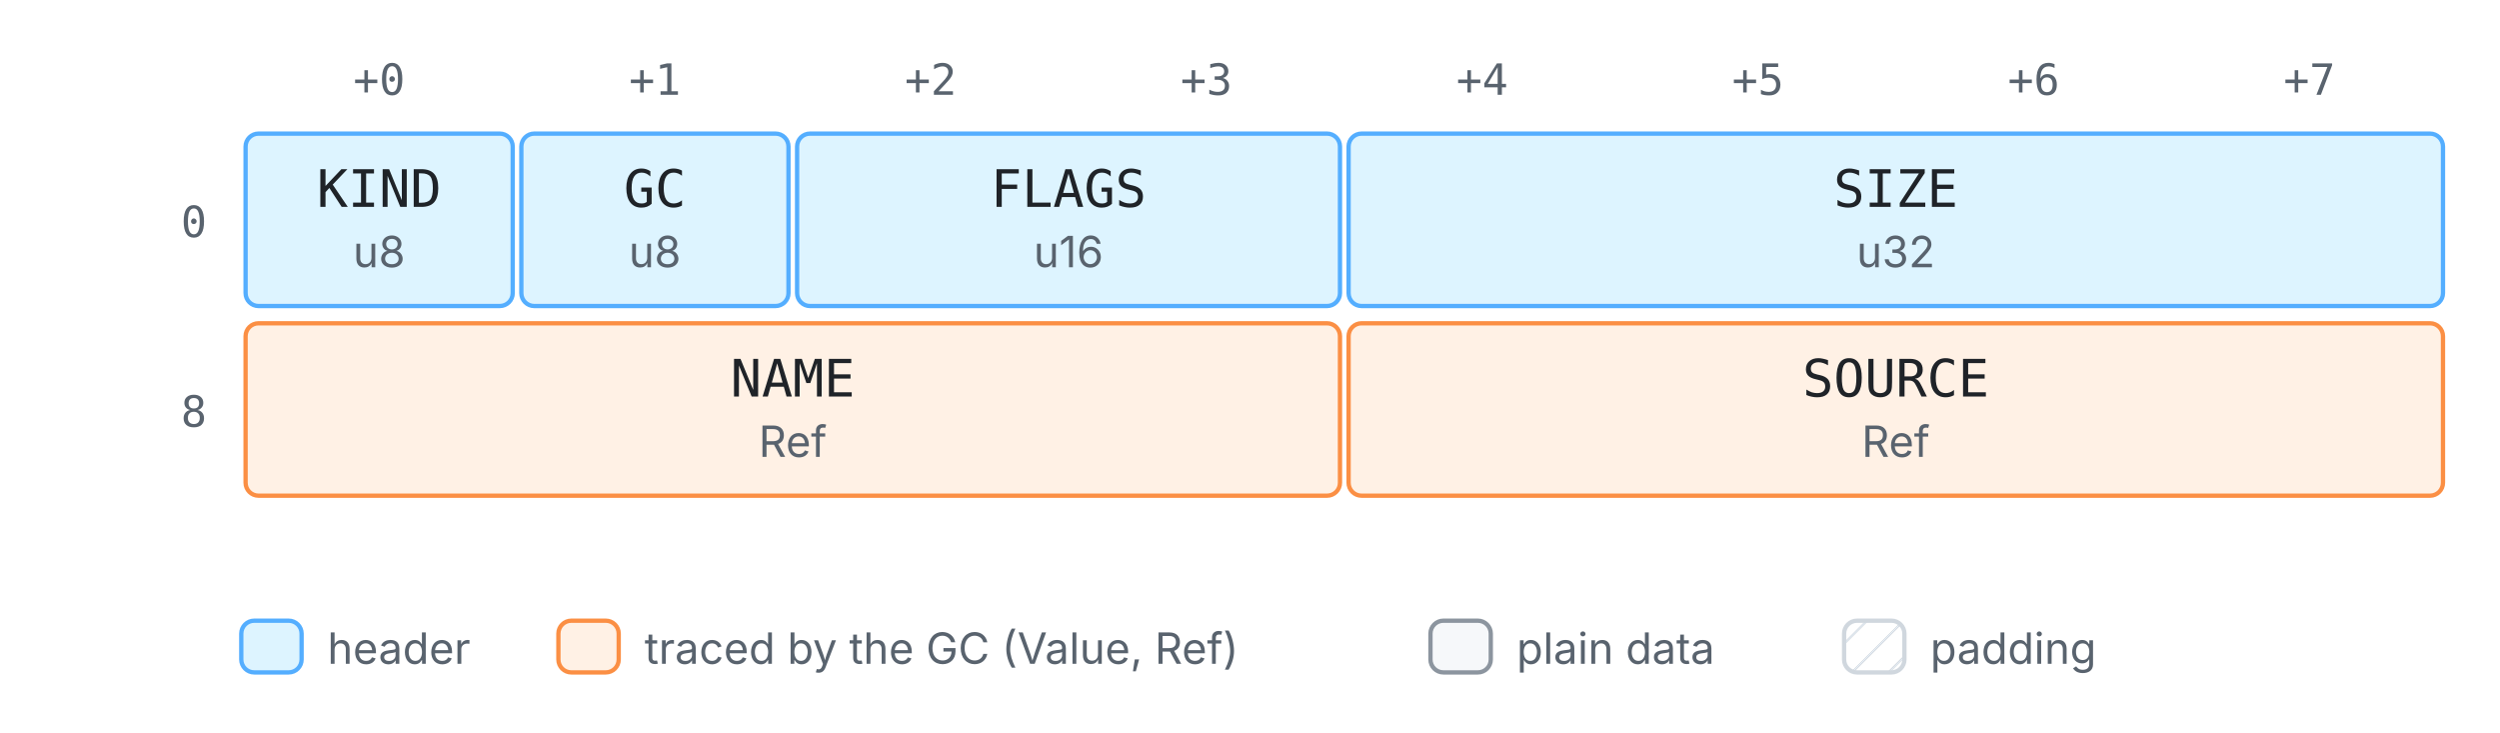
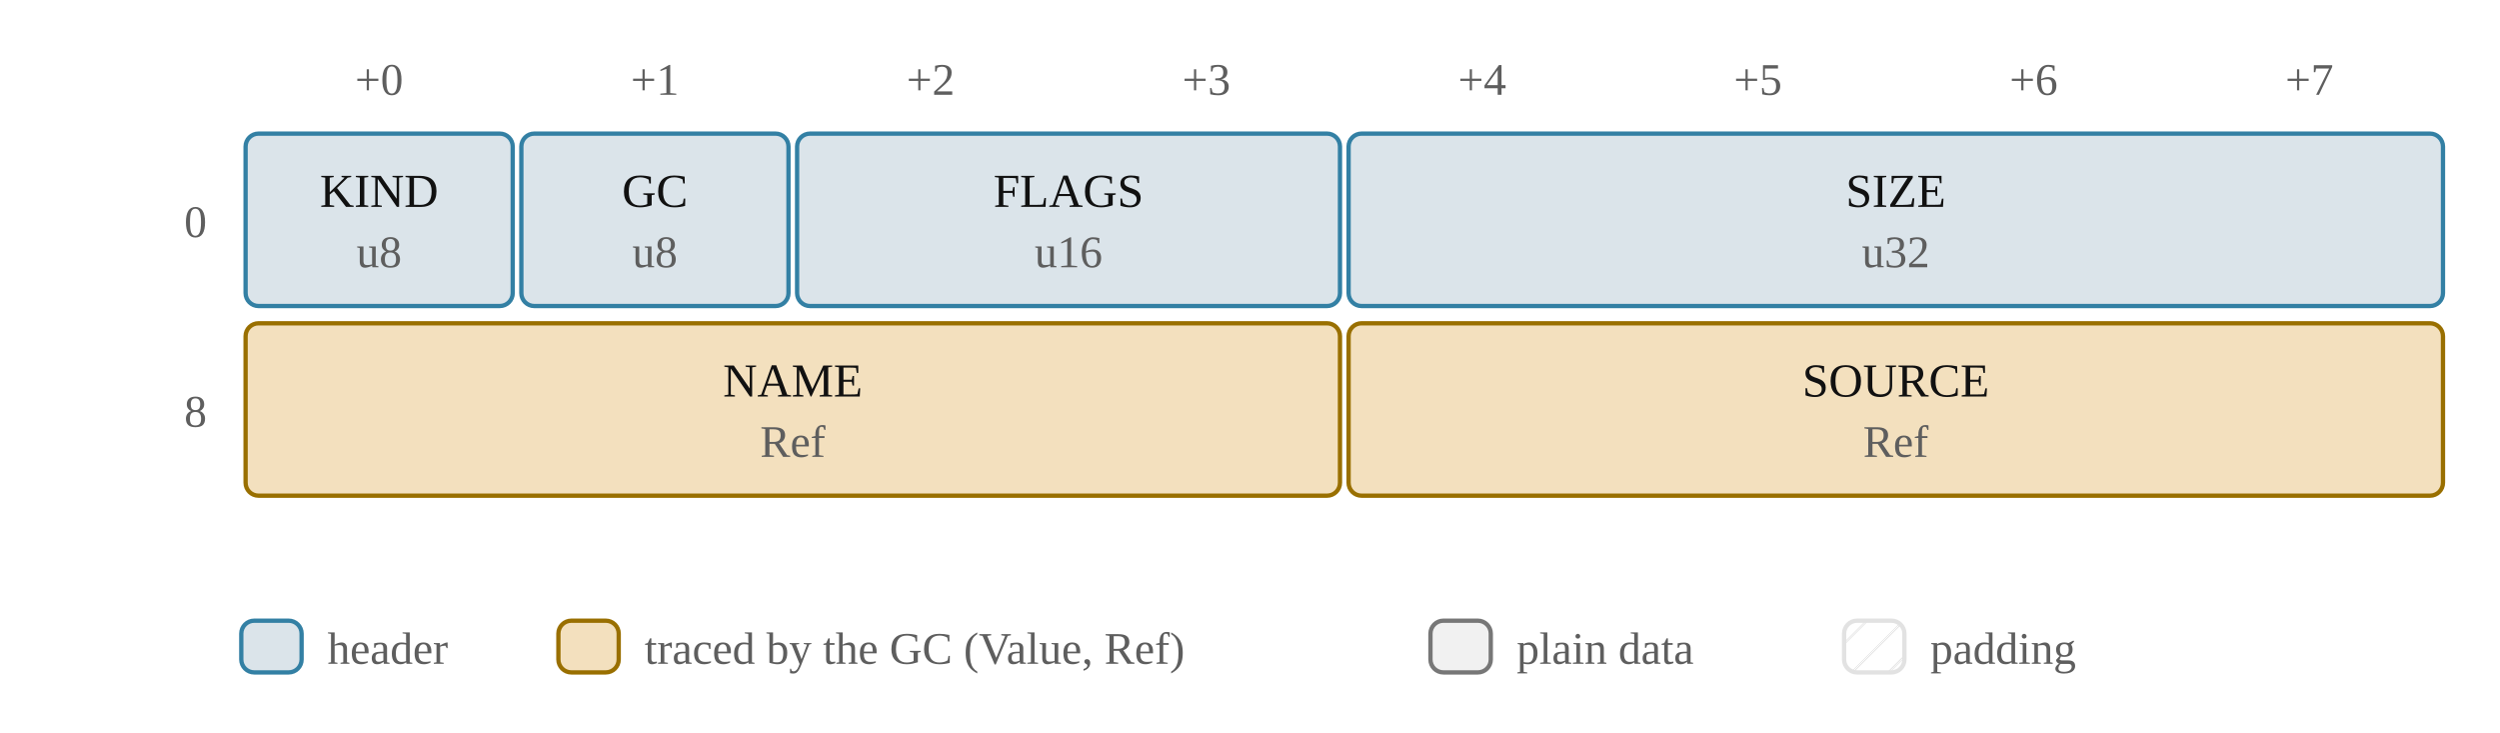
- <svg xmlns="http://www.w3.org/2000/svg" viewBox="0 0 580 170" width="580" height="170" role="img" aria-label="Layout of the Script cell">
+ <svg xmlns="http://www.w3.org/2000/svg" class="dg-cell-Script" viewBox="0 0 580 170" width="580" height="170" role="img" aria-label="Layout of the Script cell">
  <style>
-   text { font-family: ui-sans-serif, system-ui, -apple-system, "Segoe UI", sans-serif; font-size: 12px; fill: #1f2328; }
-   .mono { font-family: ui-monospace, "SF Mono", Menlo, Consolas, monospace; }
-   .small { font-size: 10px; fill: #59636e; }
-   .label { font-weight: 600; }
-   .box { fill: #f6f8fa; stroke: #8c959f; }
-   .hdr { fill: #ddf4ff; stroke: #54aeff; }
-   .traced { fill: #fff1e5; stroke: #fb8f44; }
-   .tag { fill: #fbefff; stroke: #c297ff; }
-   .pad { fill: url(#hatch); stroke: #d0d7de; }
-   .tail { fill: #f6f8fa; stroke: #8c959f; stroke-dasharray: 4 3; }
-   .opt { stroke-dasharray: 3 2; }
-   .rule { stroke: #8c959f; }
-   .hatch { stroke: #d0d7de; }
+   .dg-cell-Script text { font-family: var(--semantic-font-family-ui, "Mallos Serif", Georgia, serif); font-size: 12px; fill: var(--semantic-color-text-primary, #111111); }
+   .dg-cell-Script .mono { font-family: var(--semantic-font-family-code, "Commit Mono", ui-monospace, Menlo, monospace); font-size: 11px; }
+   .dg-cell-Script .small { font-size: 10.5px; fill: var(--semantic-color-text-secondary, #5e5e5e); }
+   .dg-cell-Script .label { font-weight: 600; }
+   .dg-cell-Script .title { font-weight: 600; font-size: 13px; }
+   .dg-cell-Script .box, .dg-cell-Script .host { fill: var(--semantic-color-background-surface, #f1f1f1); stroke: var(--semantic-color-border-primary, #777777); }
+   .dg-cell-Script .hdr, .dg-cell-Script .engine { fill: var(--semantic-color-background-fill-secondary-information, #dbe4ea); stroke: var(--semantic-color-border-information, #3380a4); }
+   .dg-cell-Script .traced, .dg-cell-Script .arena { fill: var(--semantic-color-background-fill-secondary-warning, #f3e0be); stroke: var(--semantic-color-border-warning, #996f00); }
+   .dg-cell-Script .tag { fill: var(--semantic-color-background-fill-secondary-positive, #dae6df); stroke: var(--semantic-color-border-positive, #378960); }
+   .dg-cell-Script .cell { fill: var(--semantic-color-background-canvas, #f8f8f8); stroke: var(--semantic-color-border-warning, #996f00); }
+   .dg-cell-Script .pad { fill: url(#cell-Script-hatch); stroke: var(--semantic-color-border-secondary, #e2e2e2); }
+   .dg-cell-Script .tail { fill: var(--semantic-color-background-surface, #f1f1f1); stroke: var(--semantic-color-border-primary, #777777); stroke-dasharray: 4 3; }
+   .dg-cell-Script .zero { fill: var(--semantic-color-background-canvas, #f8f8f8); stroke: var(--semantic-color-border-primary, #777777); stroke-dasharray: 4 3; }
+   .dg-cell-Script .dead { fill: var(--semantic-color-background-surface, #f1f1f1); stroke: var(--semantic-color-border-secondary, #e2e2e2); stroke-dasharray: 3 2; }
+   .dg-cell-Script .opt { stroke-dasharray: 3 2; }
+   .dg-cell-Script .rule { stroke: var(--semantic-color-text-secondary, #5e5e5e); stroke-width: 1.2; }
+   .dg-cell-Script .dash { stroke: var(--semantic-color-text-secondary, #5e5e5e); stroke-width: 1.2; stroke-dasharray: 4 3; }
+   .dg-cell-Script .arrow { stroke: var(--semantic-color-text-secondary, #5e5e5e); fill: none; stroke-width: 1.3; marker-end: url(#cell-Script-a); }
+   .dg-cell-Script .faint { stroke: var(--semantic-color-border-primary, #777777); fill: none; stroke-width: 1.1; stroke-dasharray: 4 3; marker-end: url(#cell-Script-a); }
+   .dg-cell-Script .head { fill: var(--semantic-color-text-secondary, #5e5e5e); }
+   .dg-cell-Script .hatch { stroke: var(--semantic-color-border-secondary, #e2e2e2); }
  @media (prefers-color-scheme: dark) {
-     text { fill: #e6edf3; }
-     .small { fill: #9198a1; }
-     .box, .tail { fill: #161b22; stroke: #6e7681; }
-     .hdr { fill: #0c2d6b; stroke: #388bfd; }
-     .traced { fill: #3d1d00; stroke: #db6d28; }
-     .tag { fill: #2b1a4a; stroke: #a371f7; }
-     .pad { stroke: #30363d; }
-     .rule { stroke: #6e7681; }
-     .hatch { stroke: #30363d; }
+     .dg-cell-Script text { fill: var(--semantic-color-text-primary, #f6f6f6); }
+     .dg-cell-Script .small { fill: var(--semantic-color-text-secondary, #ababab); }
+     .dg-cell-Script .box, .dg-cell-Script .host { fill: var(--semantic-color-background-surface, #2e2e2e); stroke: var(--semantic-color-border-primary, #919191); }
+     .dg-cell-Script .hdr, .dg-cell-Script .engine { fill: var(--semantic-color-background-fill-secondary-information, #1e313b); stroke: var(--semantic-color-border-information, #4c9bc1); }
+     .dg-cell-Script .traced, .dg-cell-Script .arena { fill: var(--semantic-color-background-fill-secondary-warning, #3b2b0c); stroke: var(--semantic-color-border-warning, #b8880c); }
+     .dg-cell-Script .tag { fill: var(--semantic-color-background-fill-secondary-positive, #1f3328); stroke: var(--semantic-color-border-positive, #4da578); }
+     .dg-cell-Script .cell { fill: var(--semantic-color-background-canvas, #161616); stroke: var(--semantic-color-border-warning, #b8880c); }
+     .dg-cell-Script .pad { stroke: var(--semantic-color-border-secondary, #464646); }
+     .dg-cell-Script .tail { fill: var(--semantic-color-background-surface, #2e2e2e); stroke: var(--semantic-color-border-primary, #919191); }
+     .dg-cell-Script .zero { fill: var(--semantic-color-background-canvas, #161616); stroke: var(--semantic-color-border-primary, #919191); }
+     .dg-cell-Script .dead { fill: var(--semantic-color-background-surface, #2e2e2e); stroke: var(--semantic-color-border-secondary, #464646); }
+     .dg-cell-Script .rule { stroke: var(--semantic-color-text-secondary, #ababab); }
+     .dg-cell-Script .dash { stroke: var(--semantic-color-text-secondary, #ababab); }
+     .dg-cell-Script .arrow { stroke: var(--semantic-color-text-secondary, #ababab); }
+     .dg-cell-Script .faint { stroke: var(--semantic-color-border-primary, #919191); }
+     .dg-cell-Script .head { fill: var(--semantic-color-text-secondary, #ababab); }
+     .dg-cell-Script .hatch { stroke: var(--semantic-color-border-secondary, #464646); }
  }
</style>
  <defs>
-     <pattern id="hatch" width="6" height="6" patternUnits="userSpaceOnUse" patternTransform="rotate(45)">
+     <pattern id="cell-Script-hatch" width="6" height="6" patternUnits="userSpaceOnUse" patternTransform="rotate(45)">
      <line x1="0" y1="0" x2="0" y2="6" class="hatch" />
    </pattern>
+     <marker id="cell-Script-a" viewBox="0 0 10 10" refX="9" refY="5" markerWidth="7" markerHeight="7" orient="auto-start-reverse">
+       <path class="head" d="M0 0 L10 5 L0 10 z" />
+     </marker>
  </defs>
  <text class="small mono" x="88" y="22" text-anchor="middle">+0</text>
  <text class="small mono" x="152" y="22" text-anchor="middle">+1</text>
  <text class="small mono" x="216" y="22" text-anchor="middle">+2</text>
  <text class="small mono" x="280" y="22" text-anchor="middle">+3</text>
  <text class="small mono" x="344" y="22" text-anchor="middle">+4</text>
  <text class="small mono" x="408" y="22" text-anchor="middle">+5</text>
  <text class="small mono" x="472" y="22" text-anchor="middle">+6</text>
  <text class="small mono" x="536" y="22" text-anchor="middle">+7</text>
  <text class="small mono" x="48" y="55" text-anchor="end">0</text>
  <text class="small mono" x="48" y="99" text-anchor="end">8</text>
  <rect class="hdr" x="57" y="31" width="62" height="40" rx="3" />
  <text class="mono" x="88" y="48" text-anchor="middle">KIND</text>
  <text class="small" x="88" y="62" text-anchor="middle">u8</text>
  <rect class="hdr" x="121" y="31" width="62" height="40" rx="3" />
  <text class="mono" x="152" y="48" text-anchor="middle">GC</text>
  <text class="small" x="152" y="62" text-anchor="middle">u8</text>
  <rect class="hdr" x="185" y="31" width="126" height="40" rx="3" />
  <text class="mono" x="248" y="48" text-anchor="middle">FLAGS</text>
  <text class="small" x="248" y="62" text-anchor="middle">u16</text>
  <rect class="hdr" x="313" y="31" width="254" height="40" rx="3" />
  <text class="mono" x="440" y="48" text-anchor="middle">SIZE</text>
  <text class="small" x="440" y="62" text-anchor="middle">u32</text>
  <rect class="traced" x="57" y="75" width="254" height="40" rx="3" />
  <text class="mono" x="184" y="92" text-anchor="middle">NAME</text>
  <text class="small" x="184" y="106" text-anchor="middle">Ref</text>
  <rect class="traced" x="313" y="75" width="254" height="40" rx="3" />
  <text class="mono" x="440" y="92" text-anchor="middle">SOURCE</text>
  <text class="small" x="440" y="106" text-anchor="middle">Ref</text>
  <rect class="hdr" x="56" y="144" width="14" height="12" rx="3" />
  <text class="small" x="76" y="154" text-anchor="start">header</text>
  <rect class="traced" x="129.6" y="144" width="14" height="12" rx="3" />
  <text class="small" x="149.6" y="154" text-anchor="start">traced by the GC (Value, Ref)</text>
  <rect class="box" x="332" y="144" width="14" height="12" rx="3" />
  <text class="small" x="352" y="154" text-anchor="start">plain data</text>
  <rect class="pad" x="428" y="144" width="14" height="12" rx="3" />
  <text class="small" x="448" y="154" text-anchor="start">padding</text>
</svg>
